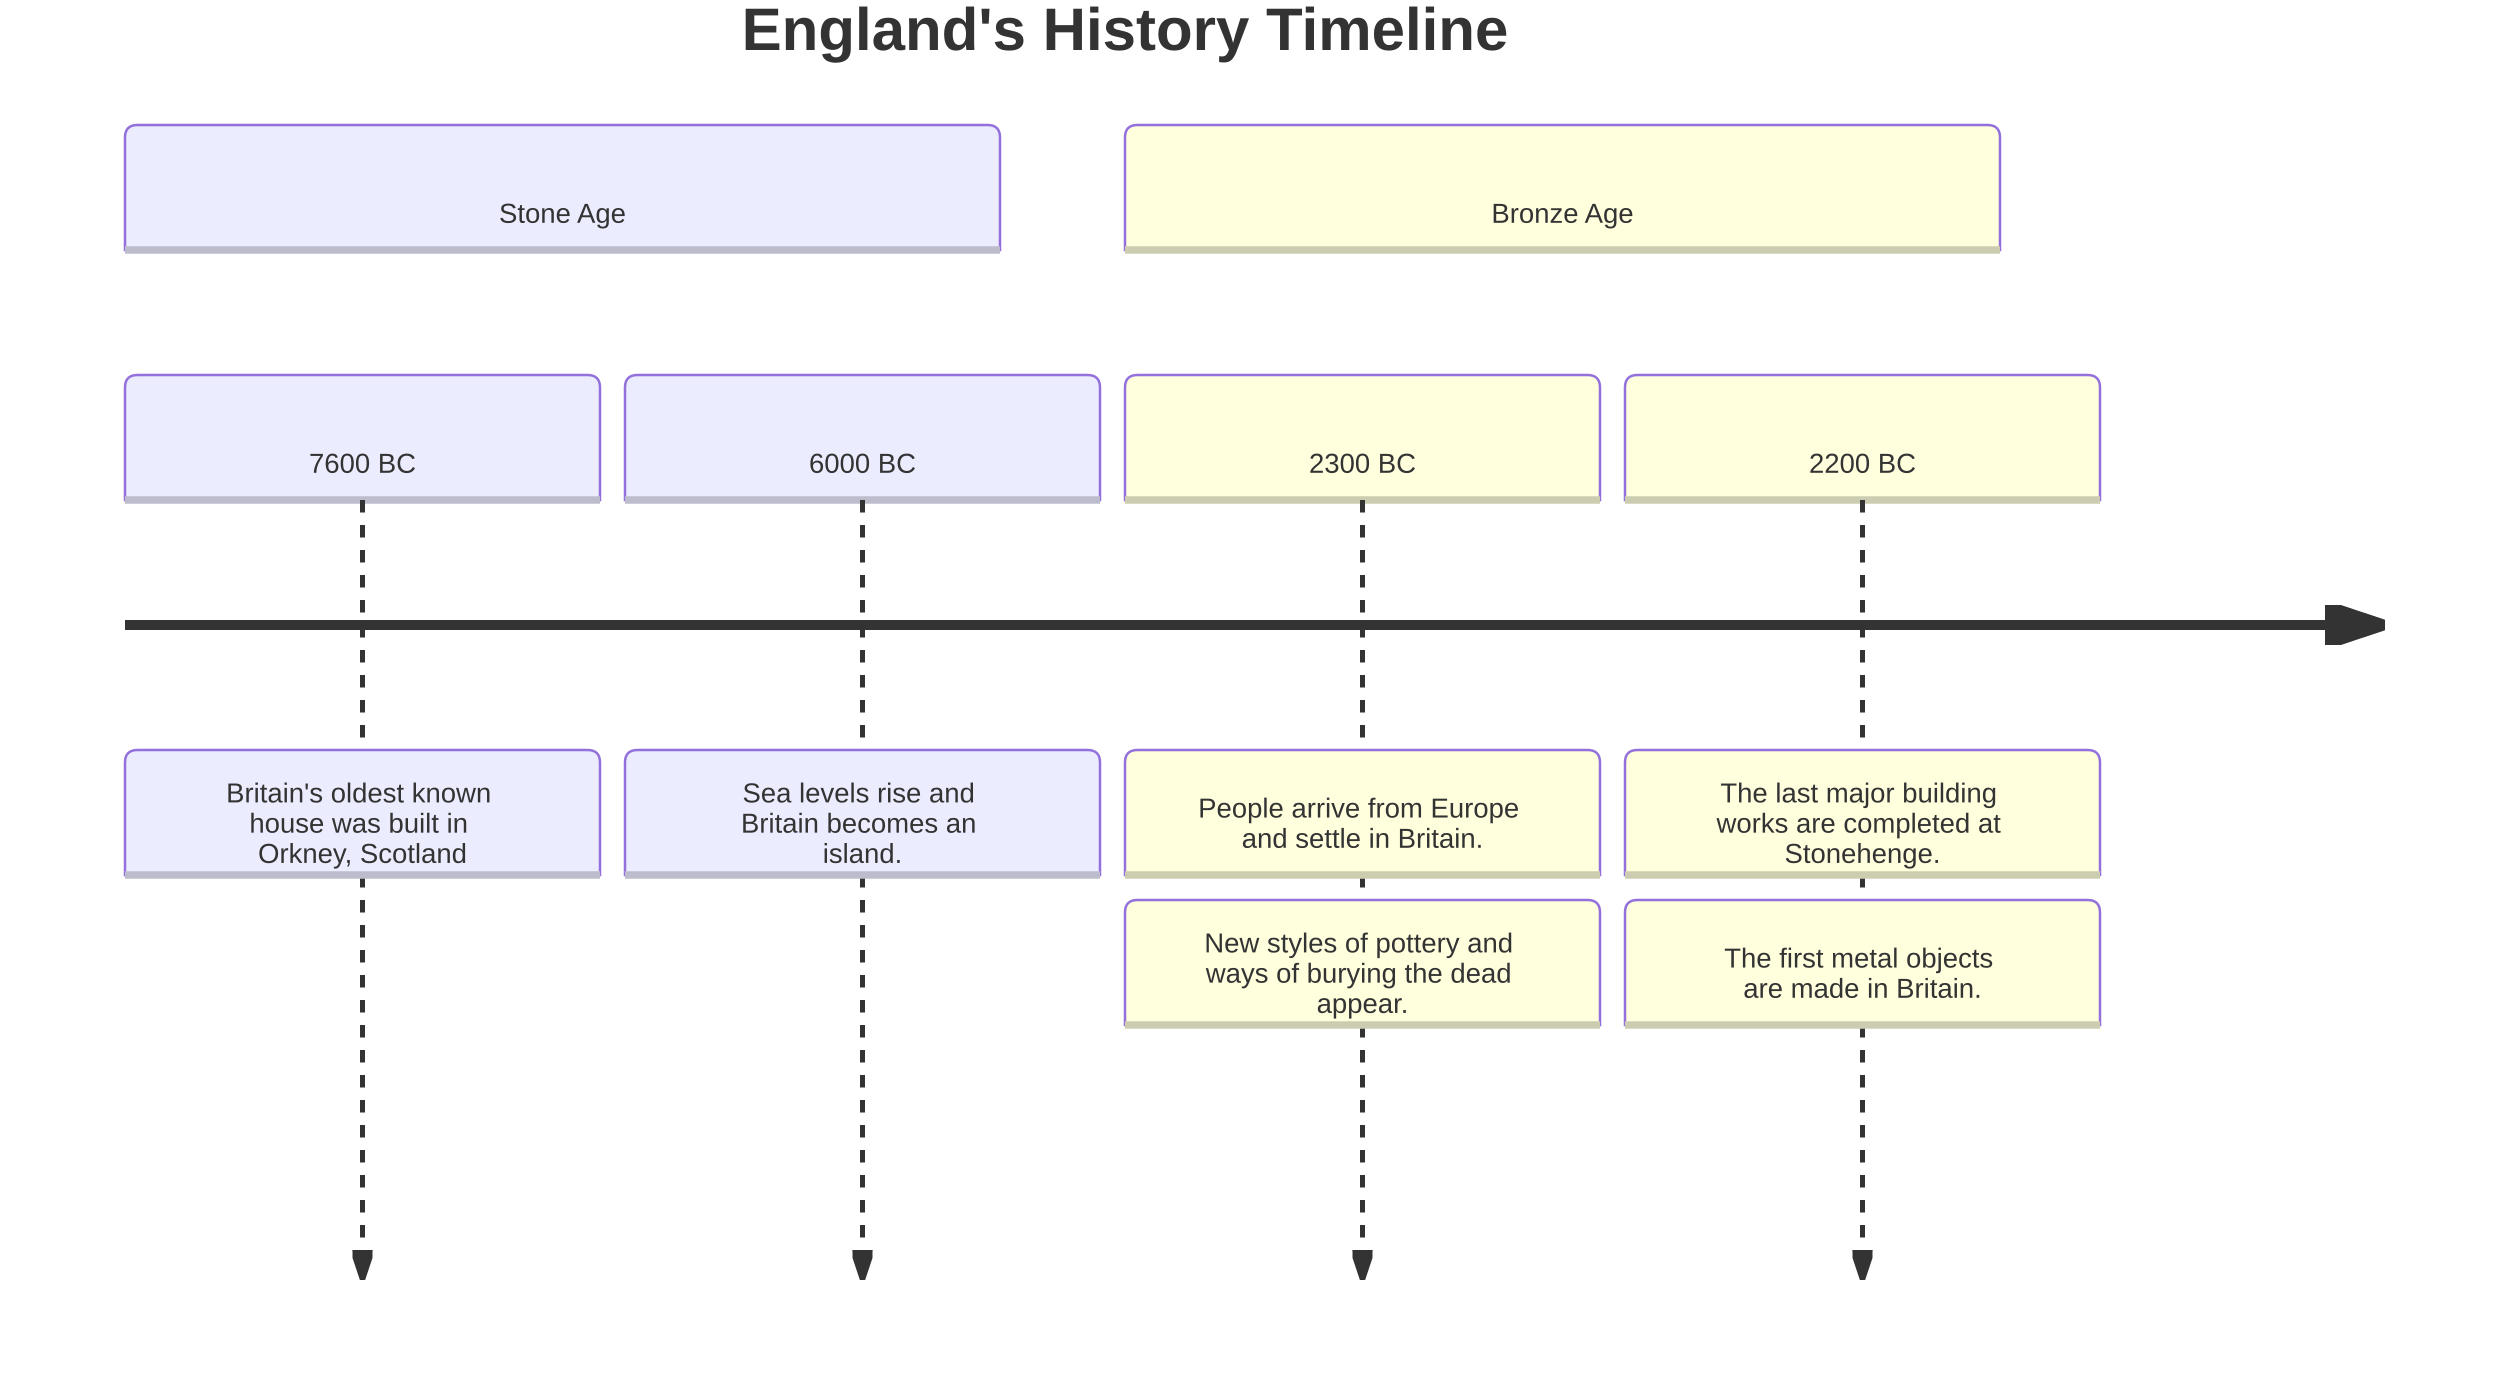
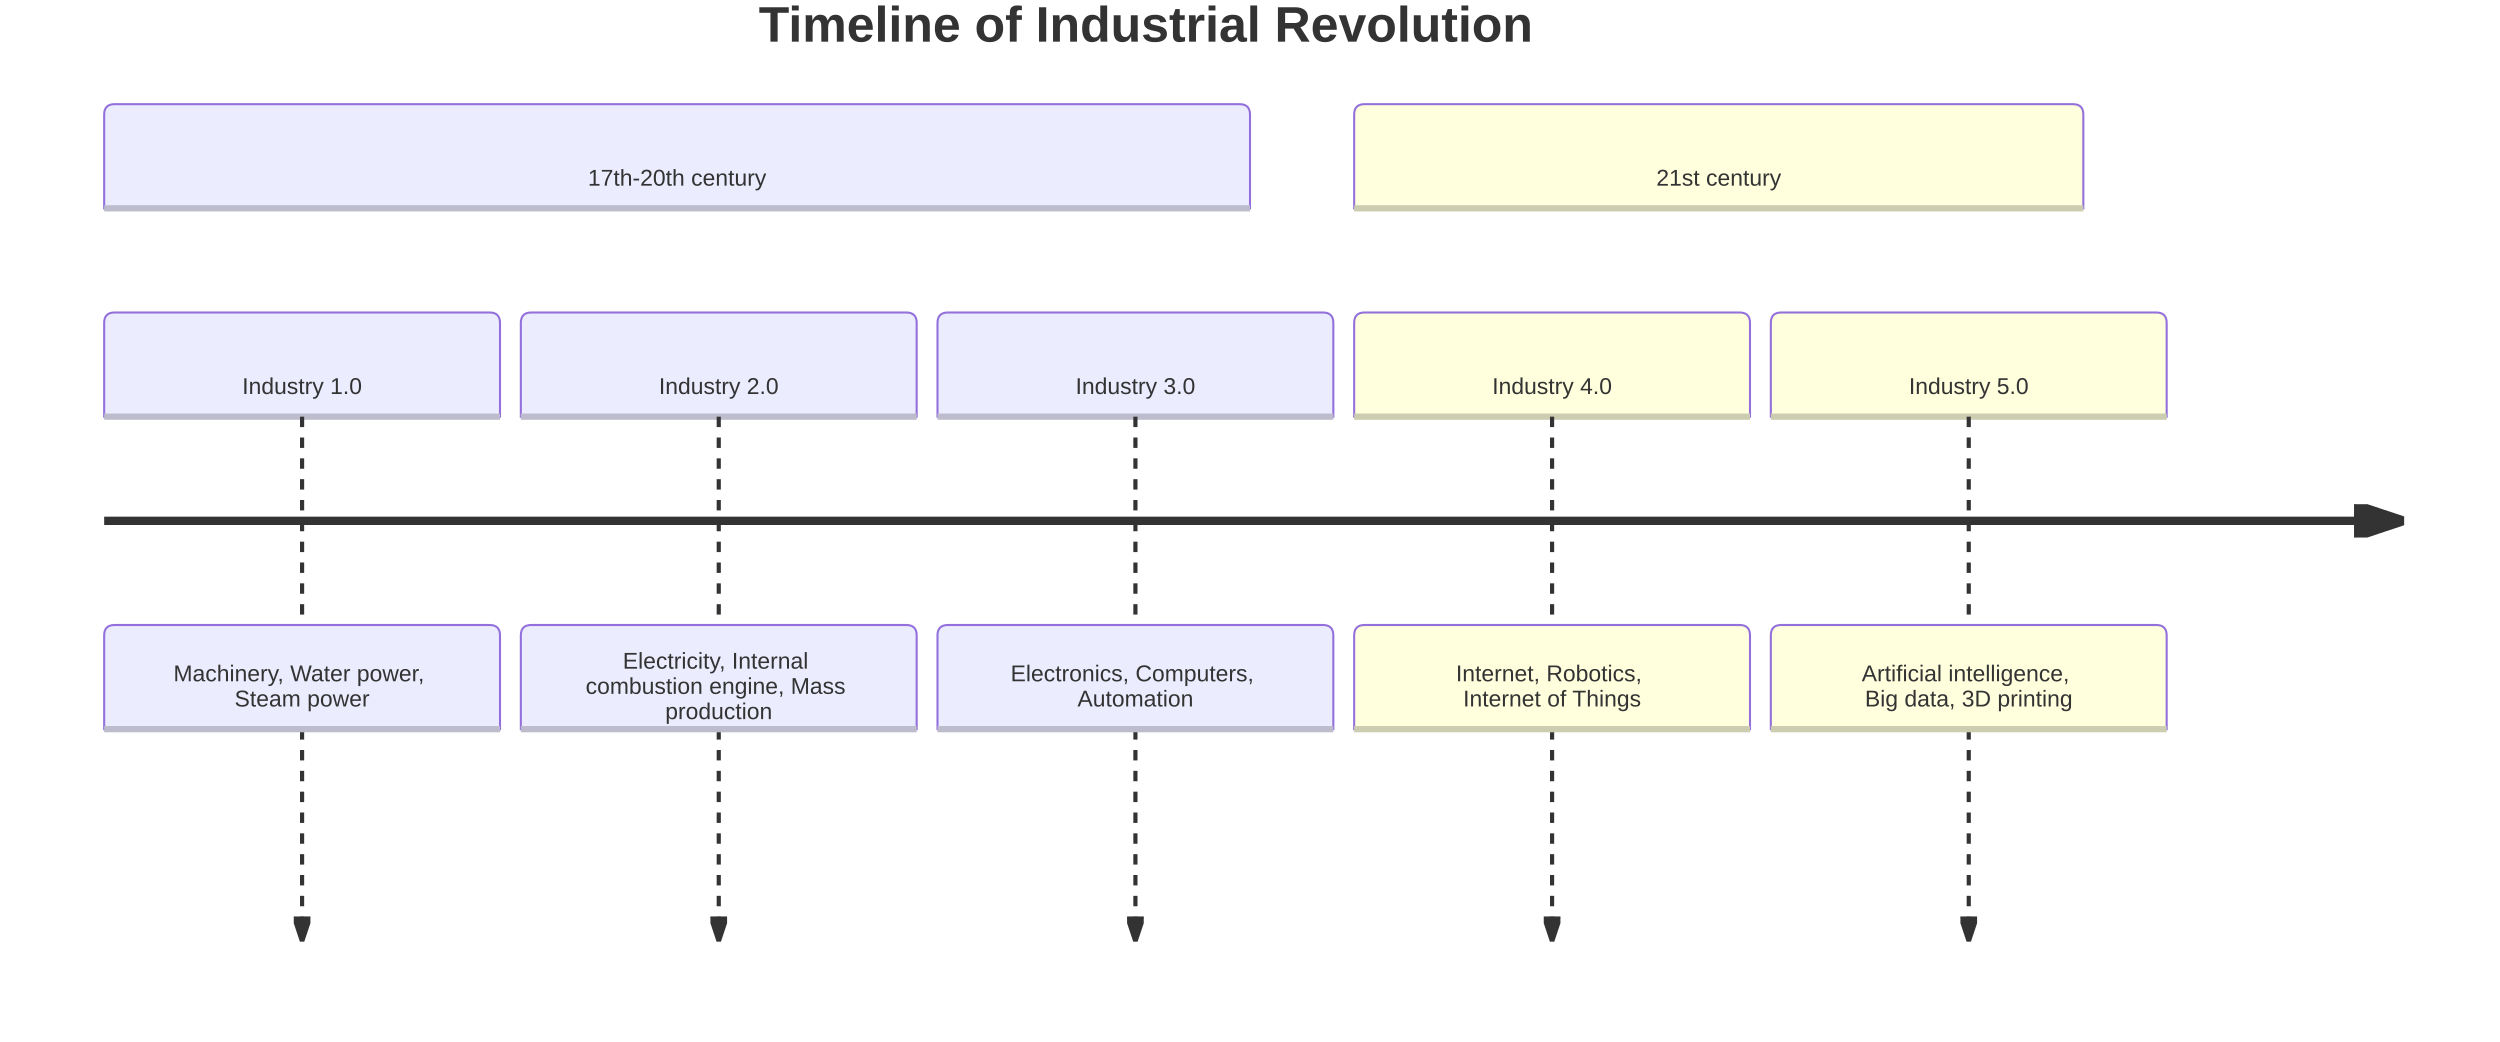
- <svg xmlns="http://www.w3.org/2000/svg" width="1000" height="560" viewBox="0 0 1000 560" class="mermaid">
+ <svg xmlns="http://www.w3.org/2000/svg" width="1200" height="500" viewBox="0 0 1200 500" class="mermaid">
  <style>

.mermaid {
  font-family: trebuchet ms, verdana, arial, sans-serif;
  font-size: 16px;
}

.node rect,
.node polygon,
.node circle,
.node ellipse,
.node path {
  fill: #ECECFF;
  stroke: #9370DB;
  stroke-width: 1px;
}

.node line {
  stroke: #9370DB;
  stroke-width: 1px;
}

.node .label {
  fill: #333333;
}

.node text {
  fill: #333333;
  font-family: trebuchet ms, verdana, arial, sans-serif;
  font-size: 16px;
}

.edge-path {
  fill: none;
  stroke: #333333;
  stroke-width: 1px;
}

.edge-label {
  fill: #333333;
  font-family: trebuchet ms, verdana, arial, sans-serif;
}

.edge-label-bg {
  fill: rgba(232, 232, 232, 0.8);
}

.subgraph {
  fill: #ffffde;
  stroke: #aaaa33;
  stroke-width: 1px;
}

.subgraph-title {
  fill: #333333;
  font-weight: bold;
}

.cluster rect {
  fill: #ffffde;
  stroke: #aaaa33;
  stroke-width: 1px;
  rx: 5px;
  ry: 5px;
}

.cluster-label {
  fill: #333333;
  font-family: trebuchet ms, verdana, arial, sans-serif;
  font-size: 16px;
  font-weight: bold;
}

marker path {
  fill: #333333;
  stroke: #333333;
}


.titleText {
  text-anchor: middle;
  font-size: 24px;
  fill: #333333;
  font-family: trebuchet ms, verdana, arial, sans-serif;
}

.timeline-node {
  font-family: trebuchet ms, verdana, arial, sans-serif;
}

.timeline-node text {
  fill: #333333;
  font-size: 11px;
}

.lineWrapper line {
  stroke: #333333;
}

.section-0 {
  fill: #ECECFF;
}

.section-0 text {
  fill: #333;
}

.node-section-0 {
  fill: #ECECFF;
  stroke: #9370DB;
  stroke-width: 1px;
}

.node-line-0 {
  stroke: #bcbccc;
  stroke-width: 3px;
}

.section-1 {
  fill: #ffffde;
}

.section-1 text {
  fill: #333;
}

.node-section-1 {
  fill: #ffffde;
  stroke: #9370DB;
  stroke-width: 1px;
}

.node-line-1 {
  stroke: #ccccb1;
  stroke-width: 3px;
}

.section-2 {
  fill: #b9b9ff;
}

.section-2 text {
  fill: #333;
}

.node-section-2 {
  fill: #b9b9ff;
  stroke: #9370DB;
  stroke-width: 1px;
}

.node-line-2 {
  stroke: #9494cc;
  stroke-width: 3px;
}

.section-3 {
  fill: #b5ff20;
}

.section-3 text {
  fill: #333;
}

.node-section-3 {
  fill: #b5ff20;
  stroke: #9370DB;
  stroke-width: 1px;
}

.node-line-3 {
  stroke: #90cc19;
  stroke-width: 3px;
}

.section-4 {
  fill: #d4ffb2;
}

.section-4 text {
  fill: #333;
}

.node-section-4 {
  fill: #d4ffb2;
  stroke: #9370DB;
  stroke-width: 1px;
}

.node-line-4 {
  stroke: #a9cc8e;
  stroke-width: 3px;
}

.section-5 {
  fill: #ffb3e6;
}

.section-5 text {
  fill: #333;
}

.node-section-5 {
  fill: #ffb3e6;
  stroke: #9370DB;
  stroke-width: 1px;
}

.node-line-5 {
  stroke: #cc8fb8;
  stroke-width: 3px;
}

.section-6 {
  fill: #ffd700;
}

.section-6 text {
  fill: #333;
}

.node-section-6 {
  fill: #ffd700;
  stroke: #9370DB;
  stroke-width: 1px;
}

.node-line-6 {
  stroke: #ccac00;
  stroke-width: 3px;
}

.section-7 {
  fill: #c4c4ff;
}

.section-7 text {
  fill: #333;
}

.node-section-7 {
  fill: #c4c4ff;
  stroke: #9370DB;
  stroke-width: 1px;
}

.node-line-7 {
  stroke: #9c9ccc;
  stroke-width: 3px;
}

.section-8 {
  fill: #ffe6cc;
}

.section-8 text {
  fill: #333;
}

.node-section-8 {
  fill: #ffe6cc;
  stroke: #9370DB;
  stroke-width: 1px;
}

.node-line-8 {
  stroke: #ccb8a3;
  stroke-width: 3px;
}

.section-9 {
  fill: #ccffcc;
}

.section-9 text {
  fill: #333;
}

.node-section-9 {
  fill: #ccffcc;
  stroke: #9370DB;
  stroke-width: 1px;
}

.node-line-9 {
  stroke: #a3cca3;
  stroke-width: 3px;
}

.section-10 {
  fill: #ECECFF;
}

.section-10 text {
  fill: #333;
}

.node-section-10 {
  fill: #ECECFF;
  stroke: #9370DB;
  stroke-width: 1px;
}

.node-line-10 {
  stroke: #bcbccc;
  stroke-width: 3px;
}

.section-11 {
  fill: #ffffde;
}

.section-11 text {
  fill: #333;
}

.node-section-11 {
  fill: #ffffde;
  stroke: #9370DB;
  stroke-width: 1px;
}

.node-line-11 {
  stroke: #ccccb1;
  stroke-width: 3px;
}

  </style>
  <g class="root">
    <g class="clusters">

    </g>
    <g class="edgePaths">

    </g>
    <g class="edgeLabels">

    </g>
    <g class="nodes">

    </g>
    <defs>
      <marker id="arrowhead" refX="5" refY="2" markerWidth="6" markerHeight="4" orient="auto">
        <path d="M 0,0 V 4 L6,2 Z" />
      </marker>
    </defs>
-     <text x="450" y="20" class="titleText" text-anchor="middle" font-weight="bold" font-size="4ex">England's History Timeline</text>
+     <text x="550" y="20" class="titleText" font-size="4ex" font-weight="bold" text-anchor="middle">Timeline of Industrial Revolution</text>
    <g class="timeline-node section-0" transform="translate(50, 50)">
-       <path d="M0 45 v-40 q0,-5 5,-5 h340 q5,0 5,5 v45 H0 Z" class="node-bkg node-section-0" />
-       <line x1="0" y1="50" x2="350" y2="50" class="node-line-0" />
-       <text x="175" y="25" alignment-baseline="middle" dy="1em" text-anchor="middle" dominant-baseline="middle">Stone Age</text>
+       <path d="M0 45 v-40 q0,-5 5,-5 h540 q5,0 5,5 v45 H0 Z" class="node-bkg node-section-0" />
+       <line x1="0" y1="50" x2="550" y2="50" class="node-line-0" />
+       <text x="275" y="25" dominant-baseline="middle" alignment-baseline="middle" dy="1em" text-anchor="middle">17th-20th century</text>
    </g>
    <g class="taskWrapper timeline-node section-0" transform="translate(50, 150)">
      <path d="M0 45 v-40 q0,-5 5,-5 h180 q5,0 5,5 v45 H0 Z" class="node-bkg node-section-0" />
      <line x1="0" y1="50" x2="190" y2="50" class="node-line-0" />
-       <text x="95" y="25" dominant-baseline="middle" text-anchor="middle" dy="1em" alignment-baseline="middle">7600 BC</text>
-     </g>
-     <g class="lineWrapper">
-       <line x1="145" y1="200" x2="145" y2="510" stroke="black" marker-end="url(#arrowhead)" stroke-width="2" stroke-dasharray="5,5" />
+       <text x="95" y="25" text-anchor="middle" dominant-baseline="middle" alignment-baseline="middle" dy="1em">Industry 1.0</text>
+     </g>
+     <g class="lineWrapper">
+       <line x1="145" y1="200" x2="145" y2="450" stroke="black" stroke-width="2" stroke-dasharray="5,5" marker-end="url(#arrowhead)" />
    </g>
    <g class="eventWrapper timeline-node section-0" transform="translate(50, 300)">
+       <path d="M0 45 v-40 q0,-5 5,-5 h180 q5,0 5,5 v45 H0 Z" class="node-bkg node-section-0" />
+       <line x1="0" y1="50" x2="190" y2="50" class="node-line-0" />
+       <g>
+         <text x="95" y="12.9" text-anchor="middle" dominant-baseline="middle" alignment-baseline="middle" dy="1em">
+           <tspan x="95" dy="0em">Machinery, Water power,</tspan>
+           <tspan x="95" dy="1.1em">Steam power</tspan>
+         </text>
+       </g>
+     </g>
+     <g class="taskWrapper timeline-node section-0" transform="translate(250, 150)">
+       <path d="M0 45 v-40 q0,-5 5,-5 h180 q5,0 5,5 v45 H0 Z" class="node-bkg node-section-0" />
+       <line x1="0" y1="50" x2="190" y2="50" class="node-line-0" />
+       <text x="95" y="25" text-anchor="middle" dominant-baseline="middle" dy="1em" alignment-baseline="middle">Industry 2.0</text>
+     </g>
+     <g class="lineWrapper">
+       <line x1="345" y1="200" x2="345" y2="450" stroke-dasharray="5,5" stroke-width="2" stroke="black" marker-end="url(#arrowhead)" />
+     </g>
+     <g class="eventWrapper timeline-node section-0" transform="translate(250, 300)">
      <path d="M0 45 v-40 q0,-5 5,-5 h180 q5,0 5,5 v45 H0 Z" class="node-bkg node-section-0" />
      <line x1="0" y1="50" x2="190" y2="50" class="node-line-0" />
      <g>
        <text x="95" y="6.85" text-anchor="middle" dominant-baseline="middle" alignment-baseline="middle" dy="1em">
-           <tspan x="95" dy="0em">Britain's oldest known</tspan>
-           <tspan x="95" dy="1.1em">house was built in</tspan>
-           <tspan x="95" dy="1.1em">Orkney, Scotland</tspan>
+           <tspan x="95" dy="0em">Electricity, Internal</tspan>
+           <tspan x="95" dy="1.1em">combustion engine, Mass</tspan>
+           <tspan x="95" dy="1.1em">production</tspan>
        </text>
      </g>
    </g>
-     <g class="taskWrapper timeline-node section-0" transform="translate(250, 150)">
-       <path d="M0 45 v-40 q0,-5 5,-5 h180 q5,0 5,5 v45 H0 Z" class="node-bkg node-section-0" />
-       <line x1="0" y1="50" x2="190" y2="50" class="node-line-0" />
-       <text x="95" y="25" alignment-baseline="middle" dy="1em" dominant-baseline="middle" text-anchor="middle">6000 BC</text>
-     </g>
-     <g class="lineWrapper">
-       <line x1="345" y1="200" x2="345" y2="510" stroke="black" stroke-dasharray="5,5" marker-end="url(#arrowhead)" stroke-width="2" />
-     </g>
-     <g class="eventWrapper timeline-node section-0" transform="translate(250, 300)">
+     <g class="taskWrapper timeline-node section-0" transform="translate(450, 150)">
+       <path d="M0 45 v-40 q0,-5 5,-5 h180 q5,0 5,5 v45 H0 Z" class="node-bkg node-section-0" />
+       <line x1="0" y1="50" x2="190" y2="50" class="node-line-0" />
+       <text x="95" y="25" text-anchor="middle" alignment-baseline="middle" dominant-baseline="middle" dy="1em">Industry 3.0</text>
+     </g>
+     <g class="lineWrapper">
+       <line x1="545" y1="200" x2="545" y2="450" marker-end="url(#arrowhead)" stroke-dasharray="5,5" stroke="black" stroke-width="2" />
+     </g>
+     <g class="eventWrapper timeline-node section-0" transform="translate(450, 300)">
      <path d="M0 45 v-40 q0,-5 5,-5 h180 q5,0 5,5 v45 H0 Z" class="node-bkg node-section-0" />
      <line x1="0" y1="50" x2="190" y2="50" class="node-line-0" />
      <g>
-         <text x="95" y="6.85" text-anchor="middle" dominant-baseline="middle" alignment-baseline="middle" dy="1em">
-           <tspan x="95" dy="0em">Sea levels rise and</tspan>
-           <tspan x="95" dy="1.1em">Britain becomes an</tspan>
-           <tspan x="95" dy="1.1em">island.</tspan>
+         <text x="95" y="12.9" text-anchor="middle" dominant-baseline="middle" alignment-baseline="middle" dy="1em">
+           <tspan x="95" dy="0em">Electronics, Computers,</tspan>
+           <tspan x="95" dy="1.1em">Automation</tspan>
        </text>
      </g>
    </g>
-     <g class="timeline-node section-1" transform="translate(450, 50)">
+     <g class="timeline-node section-1" transform="translate(650, 50)">
      <path d="M0 45 v-40 q0,-5 5,-5 h340 q5,0 5,5 v45 H0 Z" class="node-bkg node-section-1" />
      <line x1="0" y1="50" x2="350" y2="50" class="node-line-1" />
-       <text x="175" y="25" dy="1em" dominant-baseline="middle" text-anchor="middle" alignment-baseline="middle">Bronze Age</text>
-     </g>
-     <g class="taskWrapper timeline-node section-1" transform="translate(450, 150)">
+       <text x="175" y="25" dominant-baseline="middle" alignment-baseline="middle" text-anchor="middle" dy="1em">21st century</text>
+     </g>
+     <g class="taskWrapper timeline-node section-1" transform="translate(650, 150)">
      <path d="M0 45 v-40 q0,-5 5,-5 h180 q5,0 5,5 v45 H0 Z" class="node-bkg node-section-1" />
      <line x1="0" y1="50" x2="190" y2="50" class="node-line-1" />
-       <text x="95" y="25" dy="1em" alignment-baseline="middle" dominant-baseline="middle" text-anchor="middle">2300 BC</text>
-     </g>
-     <g class="lineWrapper">
-       <line x1="545" y1="200" x2="545" y2="510" marker-end="url(#arrowhead)" stroke-width="2" stroke-dasharray="5,5" stroke="black" />
-     </g>
-     <g class="eventWrapper timeline-node section-1" transform="translate(450, 300)">
+       <text x="95" y="25" text-anchor="middle" alignment-baseline="middle" dominant-baseline="middle" dy="1em">Industry 4.0</text>
+     </g>
+     <g class="lineWrapper">
+       <line x1="745" y1="200" x2="745" y2="450" stroke-width="2" stroke-dasharray="5,5" stroke="black" marker-end="url(#arrowhead)" />
+     </g>
+     <g class="eventWrapper timeline-node section-1" transform="translate(650, 300)">
      <path d="M0 45 v-40 q0,-5 5,-5 h180 q5,0 5,5 v45 H0 Z" class="node-bkg node-section-1" />
      <line x1="0" y1="50" x2="190" y2="50" class="node-line-1" />
      <g>
        <text x="95" y="12.9" text-anchor="middle" dominant-baseline="middle" alignment-baseline="middle" dy="1em">
-           <tspan x="95" dy="0em">People arrive from Europe</tspan>
-           <tspan x="95" dy="1.1em">and settle in Britain.</tspan>
+           <tspan x="95" dy="0em">Internet, Robotics,</tspan>
+           <tspan x="95" dy="1.1em">Internet of Things</tspan>
        </text>
      </g>
    </g>
-     <g class="eventWrapper timeline-node section-1" transform="translate(450, 360)">
+     <g class="taskWrapper timeline-node section-1" transform="translate(850, 150)">
      <path d="M0 45 v-40 q0,-5 5,-5 h180 q5,0 5,5 v45 H0 Z" class="node-bkg node-section-1" />
      <line x1="0" y1="50" x2="190" y2="50" class="node-line-1" />
-       <g>
-         <text x="95" y="6.85" text-anchor="middle" dominant-baseline="middle" alignment-baseline="middle" dy="1em">
-           <tspan x="95" dy="0em">New styles of pottery and</tspan>
-           <tspan x="95" dy="1.1em">ways of burying the dead</tspan>
-           <tspan x="95" dy="1.1em">appear.</tspan>
-         </text>
-       </g>
-     </g>
-     <g class="taskWrapper timeline-node section-1" transform="translate(650, 150)">
-       <path d="M0 45 v-40 q0,-5 5,-5 h180 q5,0 5,5 v45 H0 Z" class="node-bkg node-section-1" />
-       <line x1="0" y1="50" x2="190" y2="50" class="node-line-1" />
-       <text x="95" y="25" dy="1em" text-anchor="middle" dominant-baseline="middle" alignment-baseline="middle">2200 BC</text>
-     </g>
-     <g class="lineWrapper">
-       <line x1="745" y1="200" x2="745" y2="510" stroke="black" stroke-dasharray="5,5" stroke-width="2" marker-end="url(#arrowhead)" />
-     </g>
-     <g class="eventWrapper timeline-node section-1" transform="translate(650, 300)">
-       <path d="M0 45 v-40 q0,-5 5,-5 h180 q5,0 5,5 v45 H0 Z" class="node-bkg node-section-1" />
-       <line x1="0" y1="50" x2="190" y2="50" class="node-line-1" />
-       <g>
-         <text x="95" y="6.85" text-anchor="middle" dominant-baseline="middle" alignment-baseline="middle" dy="1em">
-           <tspan x="95" dy="0em">The last major building</tspan>
-           <tspan x="95" dy="1.1em">works are completed at</tspan>
-           <tspan x="95" dy="1.1em">Stonehenge.</tspan>
-         </text>
-       </g>
-     </g>
-     <g class="eventWrapper timeline-node section-1" transform="translate(650, 360)">
+       <text x="95" y="25" dy="1em" text-anchor="middle" alignment-baseline="middle" dominant-baseline="middle">Industry 5.0</text>
+     </g>
+     <g class="lineWrapper">
+       <line x1="945" y1="200" x2="945" y2="450" stroke-width="2" stroke="black" marker-end="url(#arrowhead)" stroke-dasharray="5,5" />
+     </g>
+     <g class="eventWrapper timeline-node section-1" transform="translate(850, 300)">
      <path d="M0 45 v-40 q0,-5 5,-5 h180 q5,0 5,5 v45 H0 Z" class="node-bkg node-section-1" />
      <line x1="0" y1="50" x2="190" y2="50" class="node-line-1" />
      <g>
        <text x="95" y="12.9" text-anchor="middle" dominant-baseline="middle" alignment-baseline="middle" dy="1em">
-           <tspan x="95" dy="0em">The first metal objects</tspan>
-           <tspan x="95" dy="1.1em">are made in Britain.</tspan>
+           <tspan x="95" dy="0em">Artificial intelligence,</tspan>
+           <tspan x="95" dy="1.1em">Big data, 3D printing</tspan>
        </text>
      </g>
    </g>
    <g class="lineWrapper">
-       <line x1="50" y1="250" x2="950" y2="250" stroke-width="4" marker-end="url(#arrowhead)" stroke="black" />
+       <line x1="50" y1="250" x2="1150" y2="250" stroke="black" marker-end="url(#arrowhead)" stroke-width="4" />
    </g>
  </g>
</svg>
